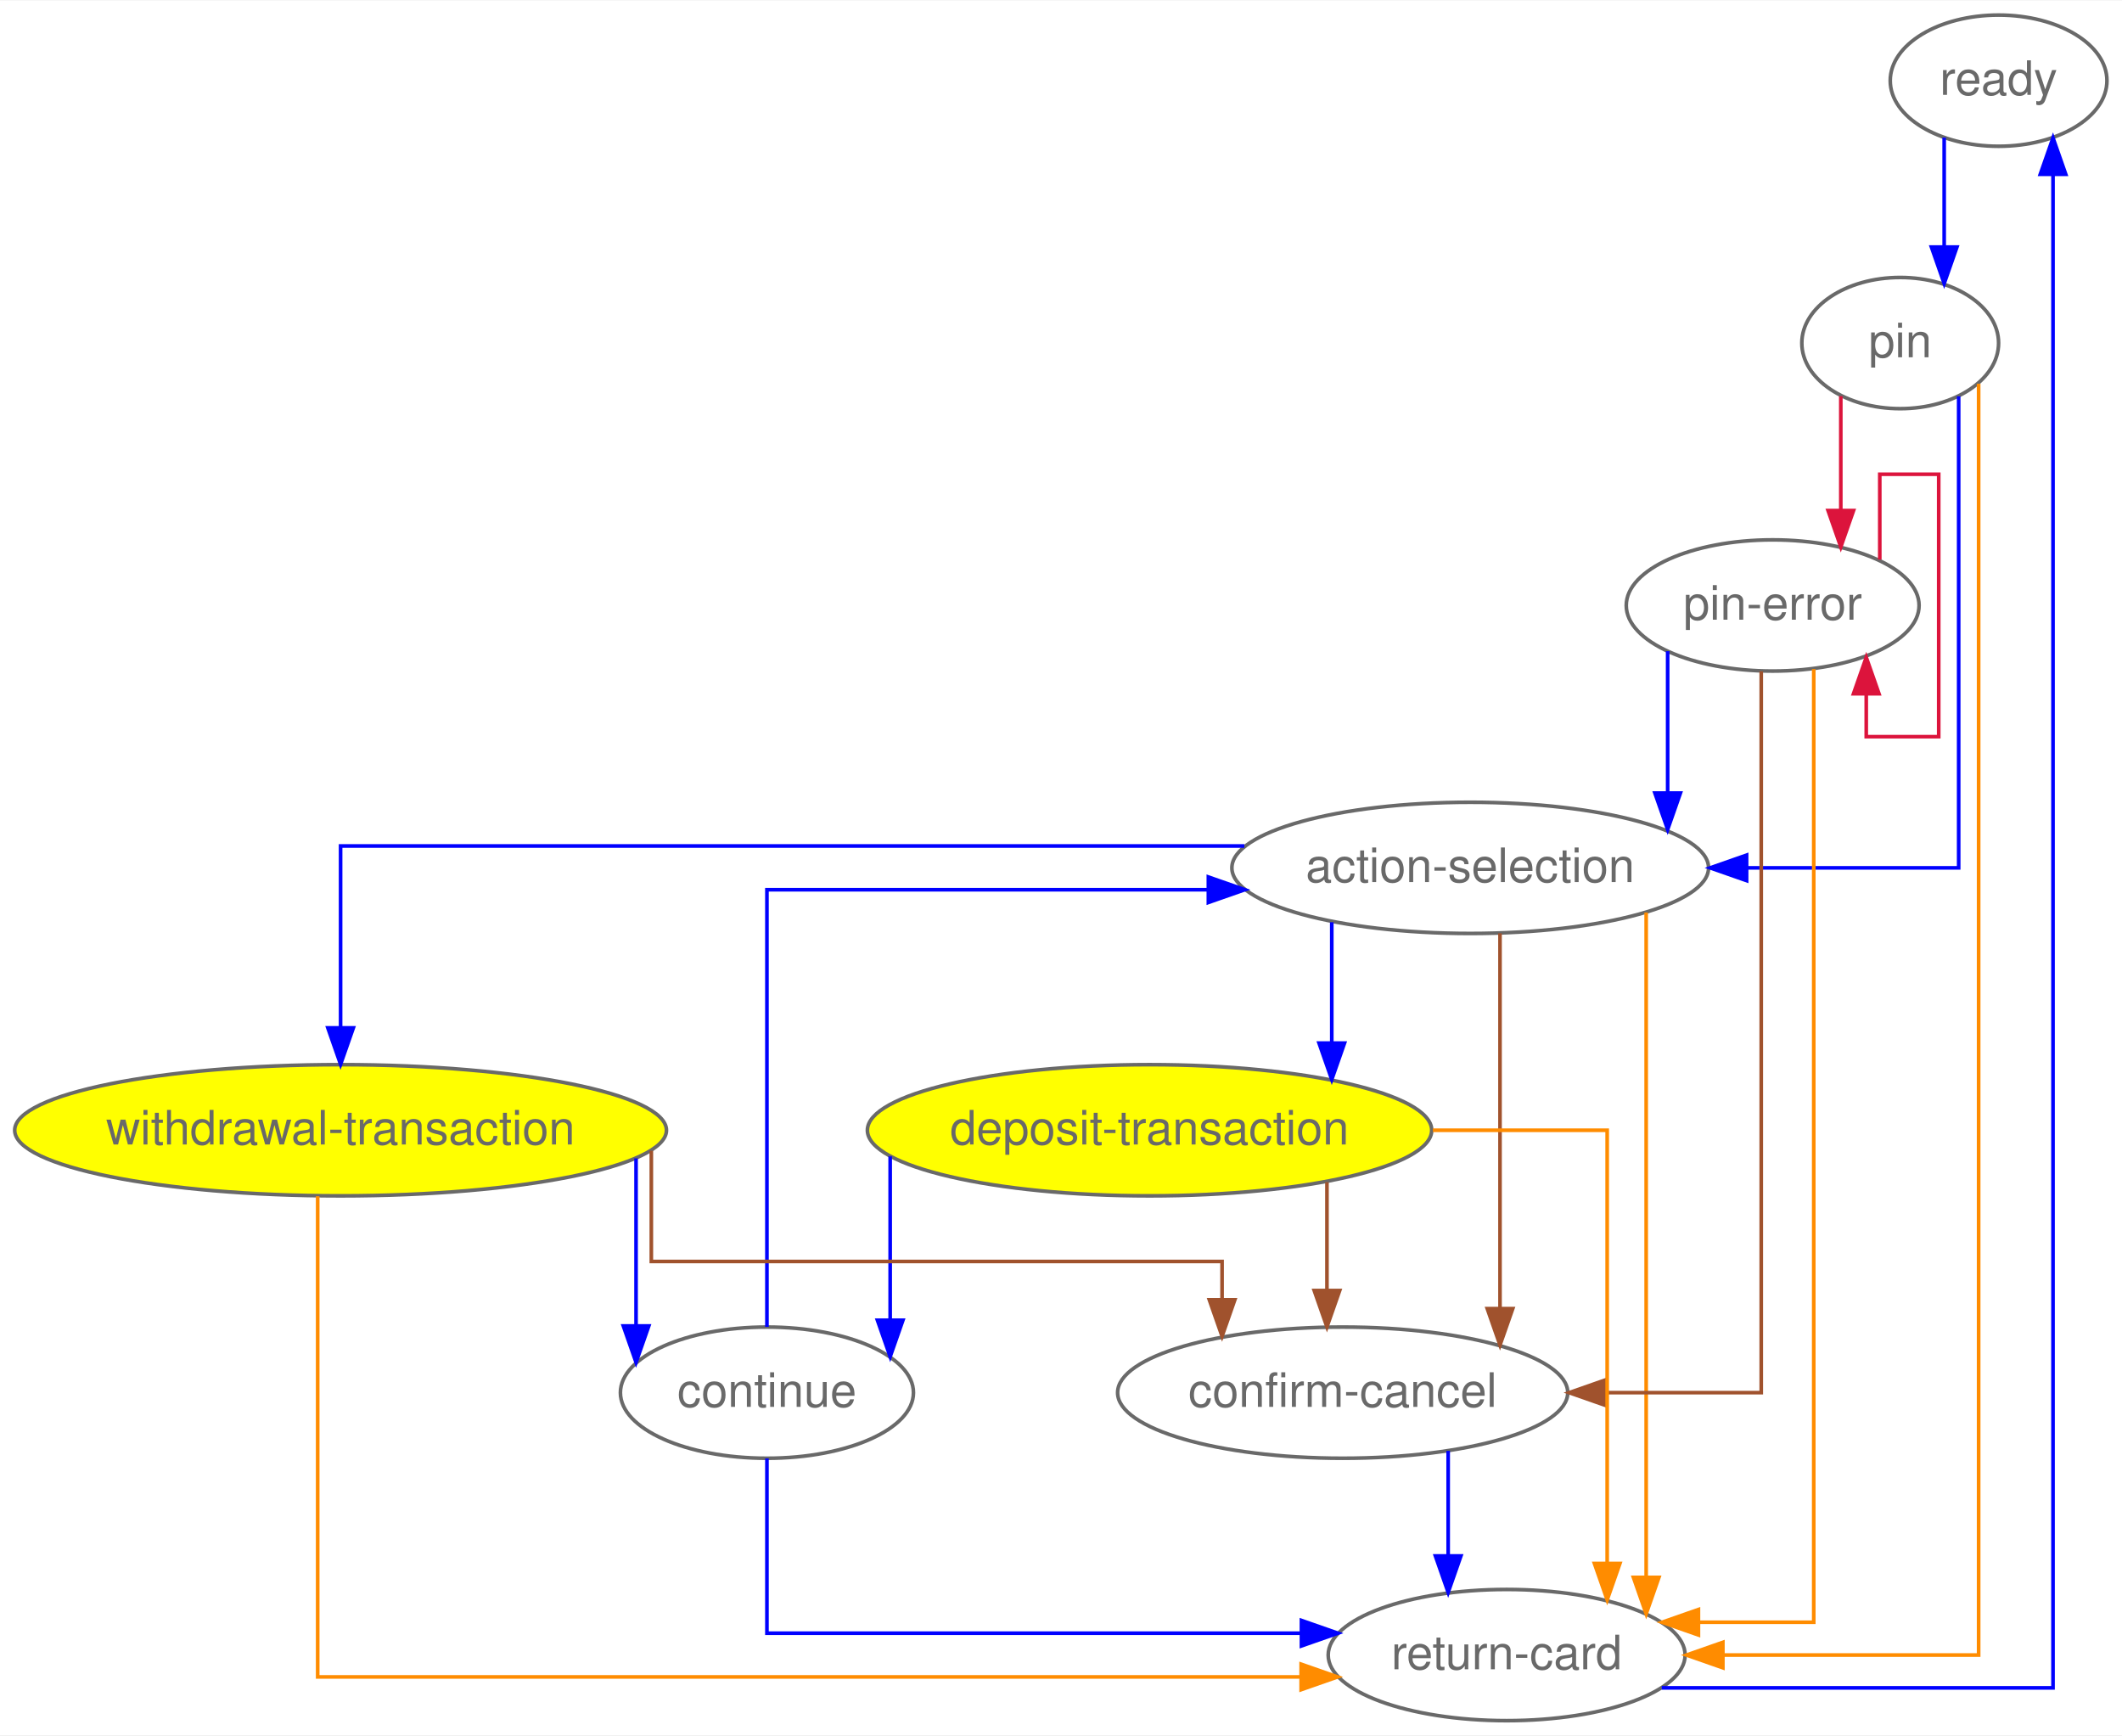
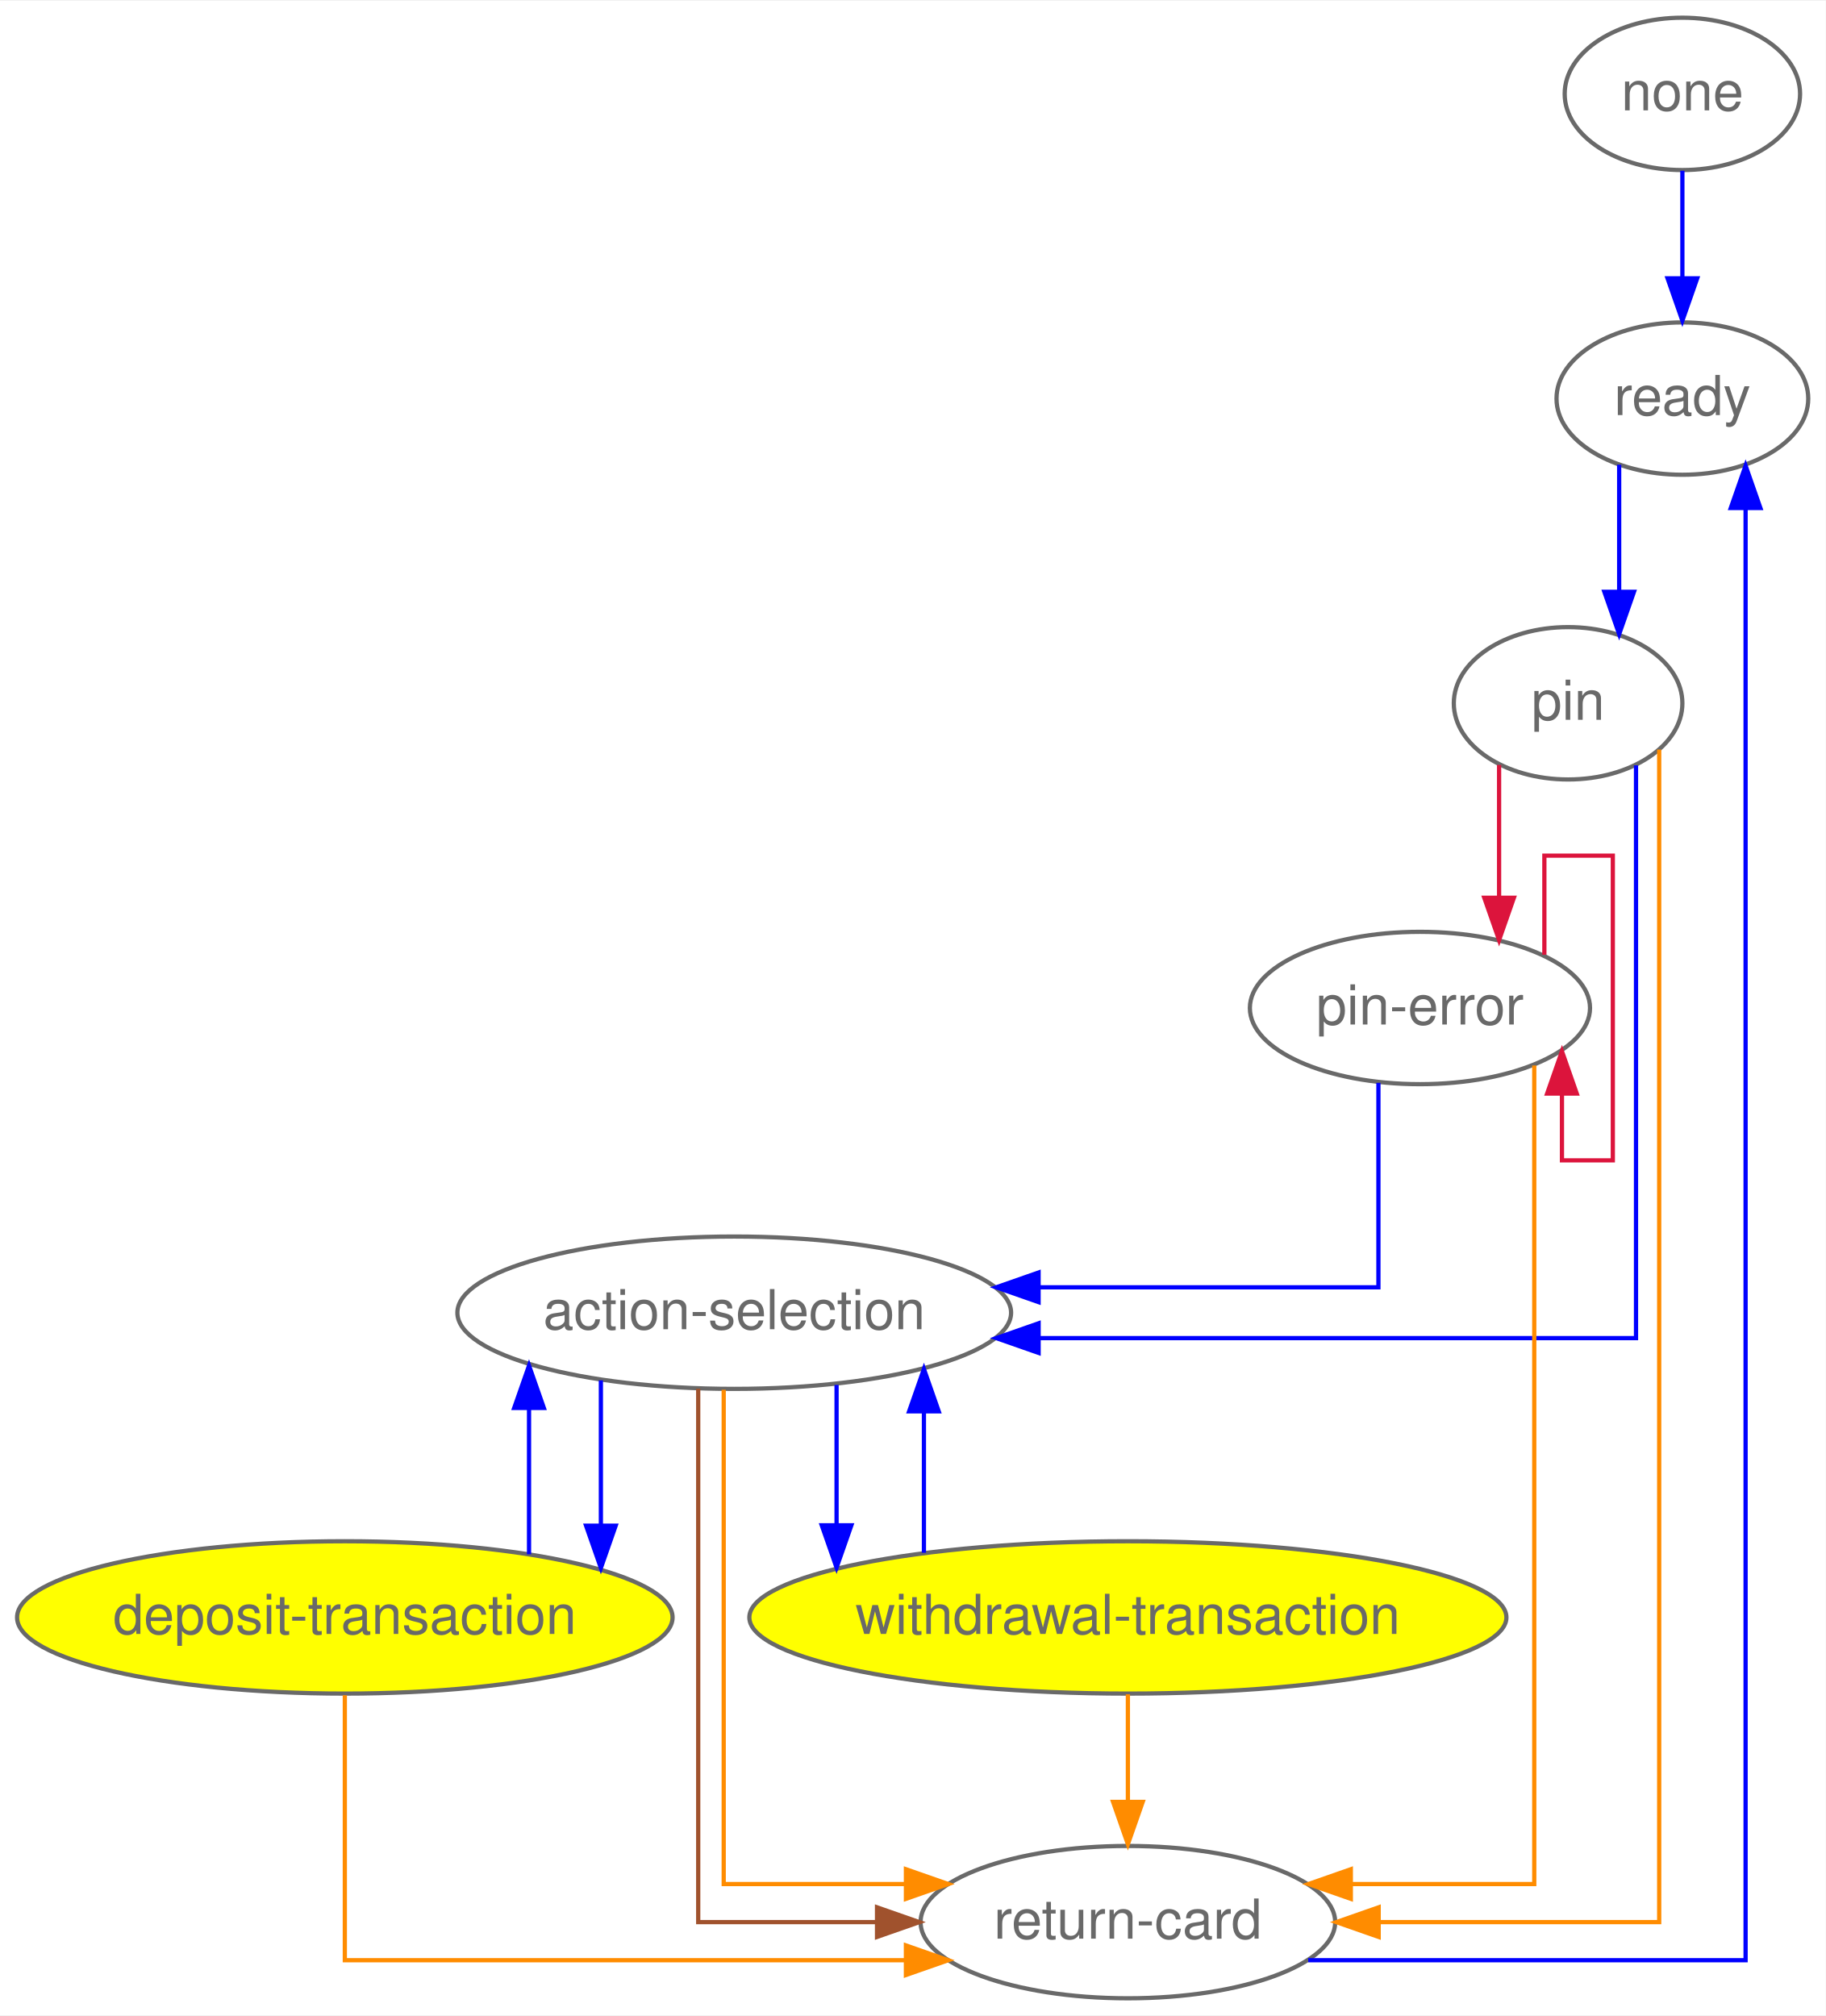
- <svg xmlns="http://www.w3.org/2000/svg" width="582pt" height="476pt" viewBox="0.00 0.00 582.33 476.00">
+ <svg xmlns="http://www.w3.org/2000/svg" width="431pt" height="476pt" viewBox="0.00 0.00 431.33 476.00">
  <g id="graph0" class="graph" transform="scale(1 1) rotate(0) translate(4 472)">
-     <polygon fill="#ffffff" stroke="transparent" points="-4,4 -4,-472 578.333,-472 578.333,4 -4,4" />
+     <polygon fill="#ffffff" stroke="transparent" points="-4,4 -4,-472 427.333,-472 427.333,4 -4,4" />
    <g id="node1" class="node">
-       <ellipse fill="none" stroke="#696969" cx="544.465" cy="-450" rx="29.736" ry="18" />
-       <text text-anchor="middle" x="544.465" y="-446.1" font-family="Helvetica,sans-Serif" font-size="13.00" fill="#696969">ready</text>
+       <ellipse fill="none" stroke="#696969" cx="393.465" cy="-378" rx="29.736" ry="18" />
+       <text text-anchor="middle" x="393.465" y="-374.1" font-family="Helvetica,sans-Serif" font-size="13.00" fill="#696969">ready</text>
    </g>
    <g id="node2" class="node">
-       <ellipse fill="none" stroke="#696969" cx="517.465" cy="-378" rx="27" ry="18" />
-       <text text-anchor="middle" x="517.465" y="-374.1" font-family="Helvetica,sans-Serif" font-size="13.00" fill="#696969">pin</text>
+       <ellipse fill="none" stroke="#696969" cx="366.465" cy="-306" rx="27" ry="18" />
+       <text text-anchor="middle" x="366.465" y="-302.1" font-family="Helvetica,sans-Serif" font-size="13.00" fill="#696969">pin</text>
+     </g>
+     <g id="edge2" class="edge">
+       <path fill="none" stroke="#0000ff" d="M378.531,-362.377C378.531,-362.377 378.531,-332.342 378.531,-332.342" />
+       <polygon fill="#0000ff" stroke="#0000ff" points="382.032,-332.342 378.531,-322.342 375.032,-332.342 382.032,-332.342" />
+     </g>
+     <g id="node3" class="node">
+       <ellipse fill="none" stroke="#696969" cx="169.465" cy="-162" rx="65.407" ry="18" />
+       <text text-anchor="middle" x="169.465" y="-158.1" font-family="Helvetica,sans-Serif" font-size="13.00" fill="#696969">action-selection</text>
+     </g>
+     <g id="edge3" class="edge">
+       <path fill="none" stroke="#0000ff" d="M382.51,-291.344C382.51,-253.6 382.51,-156 382.51,-156 382.51,-156 241.373,-156 241.373,-156" />
+       <polygon fill="#0000ff" stroke="#0000ff" points="241.373,-152.5 231.373,-156 241.373,-159.5 241.373,-152.5" />
+     </g>
+     <g id="node4" class="node">
+       <ellipse fill="none" stroke="#696969" cx="331.465" cy="-234" rx="40.18" ry="18" />
+       <text text-anchor="middle" x="331.465" y="-230.1" font-family="Helvetica,sans-Serif" font-size="13.00" fill="#696969">pin-error</text>
+     </g>
+     <g id="edge4" class="edge">
+       <path fill="none" stroke="#dc143c" d="M350.162,-291.43C350.162,-291.43 350.162,-260.052 350.162,-260.052" />
+       <polygon fill="#dc143c" stroke="#dc143c" points="353.662,-260.052 350.162,-250.052 346.662,-260.052 353.662,-260.052" />
+     </g>
+     <g id="node5" class="node">
+       <ellipse fill="none" stroke="#696969" cx="262.465" cy="-18" rx="48.974" ry="18" />
+       <text text-anchor="middle" x="262.465" y="-14.1" font-family="Helvetica,sans-Serif" font-size="13.00" fill="#696969">return-card</text>
+     </g>
+     <g id="edge16" class="edge">
+       <path fill="none" stroke="#ff8c00" d="M387.988,-295.062C387.988,-242.455 387.988,-18 387.988,-18 387.988,-18 321.715,-18 321.715,-18" />
+       <polygon fill="#ff8c00" stroke="#ff8c00" points="321.715,-14.5 311.715,-18 321.715,-21.5 321.715,-14.5" />
+     </g>
+     <g id="edge12" class="edge">
+       <path fill="none" stroke="#a0522d" d="M160.954,-144.054C160.954,-105.452 160.954,-18 160.954,-18 160.954,-18 203.196,-18 203.196,-18" />
+       <polygon fill="#a0522d" stroke="#a0522d" points="203.196,-21.5 213.196,-18 203.196,-14.5 203.196,-21.5" />
+     </g>
+     <g id="edge13" class="edge">
+       <path fill="none" stroke="#ff8c00" d="M166.977,-143.793C166.977,-106.944 166.977,-27 166.977,-27 166.977,-27 210.027,-27 210.027,-27" />
+       <polygon fill="#ff8c00" stroke="#ff8c00" points="210.027,-30.5 220.027,-27 210.027,-23.5 210.027,-30.5" />
+     </g>
+     <g id="node6" class="node">
+       <ellipse fill="#ffff00" stroke="#696969" cx="77.465" cy="-90" rx="77.431" ry="18" />
+       <text text-anchor="middle" x="77.465" y="-86.1" font-family="Helvetica,sans-Serif" font-size="13.00" fill="#696969">deposit-transaction</text>
+     </g>
+     <g id="edge8" class="edge">
+       <path fill="none" stroke="#0000ff" d="M137.958,-146.021C137.958,-146.021 137.958,-111.683 137.958,-111.683" />
+       <polygon fill="#0000ff" stroke="#0000ff" points="141.458,-111.683 137.958,-101.683 134.458,-111.683 141.458,-111.683" />
+     </g>
+     <g id="node7" class="node">
+       <ellipse fill="#ffff00" stroke="#696969" cx="262.465" cy="-90" rx="89.431" ry="18" />
+       <text text-anchor="middle" x="262.465" y="-86.1" font-family="Helvetica,sans-Serif" font-size="13.00" fill="#696969">withdrawal-transaction</text>
+     </g>
+     <g id="edge10" class="edge">
+       <path fill="none" stroke="#0000ff" d="M193.64,-144.937C193.64,-144.937 193.64,-111.769 193.64,-111.769" />
+       <polygon fill="#0000ff" stroke="#0000ff" points="197.14,-111.768 193.64,-101.769 190.14,-111.769 197.14,-111.768" />
+     </g>
+     <g id="edge5" class="edge">
+       <path fill="none" stroke="#0000ff" d="M321.653,-216.313C321.653,-196.763 321.653,-168 321.653,-168 321.653,-168 241.366,-168 241.366,-168" />
+       <polygon fill="#0000ff" stroke="#0000ff" points="241.366,-164.5 231.366,-168 241.366,-171.5 241.366,-164.5" />
+     </g>
+     <g id="edge6" class="edge">
+       <path fill="none" stroke="#dc143c" d="M360.859,-246.591C360.859,-256.972 360.859,-270 360.859,-270 360.859,-270 377.033,-270 377.033,-270 377.033,-270 377.033,-198 377.033,-198 377.033,-198 365.014,-198 365.014,-198 365.014,-198 365.014,-213.78 365.014,-213.78" />
+       <polygon fill="#dc143c" stroke="#dc143c" points="361.514,-213.78 365.014,-223.78 368.514,-213.78 361.514,-213.78" />
+     </g>
+     <g id="edge17" class="edge">
+       <path fill="none" stroke="#ff8c00" d="M358.472,-220.418C358.472,-174.366 358.472,-27 358.472,-27 358.472,-27 315.135,-27 315.135,-27" />
+       <polygon fill="#ff8c00" stroke="#ff8c00" points="315.135,-23.5 305.135,-27 315.135,-30.5 315.135,-23.5" />
+     </g>
+     <g id="edge7" class="edge">
+       <path fill="none" stroke="#0000ff" d="M305.068,-9C348.142,-9 408.399,-9 408.399,-9 408.399,-9 408.399,-352.144 408.399,-352.144" />
+       <polygon fill="#0000ff" stroke="#0000ff" points="404.899,-352.145 408.399,-362.144 411.899,-352.144 404.899,-352.145" />
+     </g>
+     <g id="edge9" class="edge">
+       <path fill="none" stroke="#0000ff" d="M120.985,-104.918C120.985,-104.918 120.985,-139.5 120.985,-139.5" />
+       <polygon fill="#0000ff" stroke="#0000ff" points="117.485,-139.5 120.985,-149.5 124.485,-139.5 117.485,-139.5" />
+     </g>
+     <g id="edge14" class="edge">
+       <path fill="none" stroke="#ff8c00" d="M77.465,-71.62C77.465,-47.721 77.465,-9 77.465,-9 77.465,-9 210.023,-9 210.023,-9" />
+       <polygon fill="#ff8c00" stroke="#ff8c00" points="210.023,-12.5 220.023,-9 210.023,-5.5 210.023,-12.5" />
+     </g>
+     <g id="edge11" class="edge">
+       <path fill="none" stroke="#0000ff" d="M214.279,-105.269C214.279,-105.269 214.279,-138.689 214.279,-138.689" />
+       <polygon fill="#0000ff" stroke="#0000ff" points="210.779,-138.689 214.279,-148.689 217.779,-138.689 210.779,-138.689" />
+     </g>
+     <g id="edge15" class="edge">
+       <path fill="none" stroke="#ff8c00" d="M262.465,-71.831C262.465,-71.831 262.465,-46.413 262.465,-46.413" />
+       <polygon fill="#ff8c00" stroke="#ff8c00" points="265.966,-46.413 262.465,-36.413 258.966,-46.413 265.966,-46.413" />
+     </g>
+     <g id="node8" class="node">
+       <ellipse fill="none" stroke="#696969" cx="393.465" cy="-450" rx="27.805" ry="18" />
+       <text text-anchor="middle" x="393.465" y="-446.1" font-family="Helvetica,sans-Serif" font-size="13.00" fill="#696969">none</text>
    </g>
    <g id="edge1" class="edge">
-       <path fill="none" stroke="#0000ff" d="M529.532,-434.377C529.532,-434.377 529.532,-404.342 529.532,-404.342" />
-       <polygon fill="#0000ff" stroke="#0000ff" points="533.032,-404.342 529.532,-394.342 526.032,-404.342 533.032,-404.342" />
-     </g>
-     <g id="node3" class="node">
-       <ellipse fill="none" stroke="#696969" cx="399.465" cy="-234" rx="65.407" ry="18" />
-       <text text-anchor="middle" x="399.465" y="-230.1" font-family="Helvetica,sans-Serif" font-size="13.00" fill="#696969">action-selection</text>
-     </g>
-     <g id="edge2" class="edge">
-       <path fill="none" stroke="#0000ff" d="M533.51,-363.4C533.51,-326.791 533.51,-234 533.51,-234 533.51,-234 475.31,-234 475.31,-234" />
-       <polygon fill="#0000ff" stroke="#0000ff" points="475.31,-230.5 465.31,-234 475.31,-237.5 475.31,-230.5" />
-     </g>
-     <g id="node4" class="node">
-       <ellipse fill="none" stroke="#696969" cx="482.465" cy="-306" rx="40.18" ry="18" />
-       <text text-anchor="middle" x="482.465" y="-302.1" font-family="Helvetica,sans-Serif" font-size="13.00" fill="#696969">pin-error</text>
-     </g>
-     <g id="edge3" class="edge">
-       <path fill="none" stroke="#dc143c" d="M501.162,-363.43C501.162,-363.43 501.162,-332.052 501.162,-332.052" />
-       <polygon fill="#dc143c" stroke="#dc143c" points="504.662,-332.052 501.162,-322.052 497.662,-332.052 504.662,-332.052" />
-     </g>
-     <g id="node5" class="node">
-       <ellipse fill="none" stroke="#696969" cx="409.465" cy="-18" rx="48.974" ry="18" />
-       <text text-anchor="middle" x="409.465" y="-14.1" font-family="Helvetica,sans-Serif" font-size="13.00" fill="#696969">return-card</text>
-     </g>
-     <g id="edge21" class="edge">
-       <path fill="none" stroke="#ff8c00" d="M538.988,-366.831C538.988,-306.067 538.988,-18 538.988,-18 538.988,-18 468.802,-18 468.802,-18" />
-       <polygon fill="#ff8c00" stroke="#ff8c00" points="468.802,-14.5 458.802,-18 468.802,-21.5 468.802,-14.5" />
-     </g>
-     <g id="edge18" class="edge">
-       <path fill="none" stroke="#ff8c00" d="M447.751,-221.768C447.751,-221.768 447.751,-39.31 447.751,-39.31" />
-       <polygon fill="#ff8c00" stroke="#ff8c00" points="451.251,-39.31 447.751,-29.31 444.251,-39.31 451.251,-39.31" />
-     </g>
-     <g id="node6" class="node">
-       <ellipse fill="#ffff00" stroke="#696969" cx="311.465" cy="-162" rx="77.431" ry="18" />
-       <text text-anchor="middle" x="311.465" y="-158.1" font-family="Helvetica,sans-Serif" font-size="13.00" fill="#696969">deposit-transaction</text>
-     </g>
-     <g id="edge7" class="edge">
-       <path fill="none" stroke="#0000ff" d="M361.471,-219.082C361.471,-219.082 361.471,-185.922 361.471,-185.922" />
-       <polygon fill="#0000ff" stroke="#0000ff" points="364.971,-185.922 361.471,-175.922 357.971,-185.922 364.971,-185.922" />
-     </g>
-     <g id="node8" class="node">
-       <ellipse fill="#ffff00" stroke="#696969" cx="89.465" cy="-162" rx="89.431" ry="18" />
-       <text text-anchor="middle" x="89.465" y="-158.1" font-family="Helvetica,sans-Serif" font-size="13.00" fill="#696969">withdrawal-transaction</text>
-     </g>
-     <g id="edge9" class="edge">
-       <path fill="none" stroke="#0000ff" d="M337.477,-240C247.012,-240 89.465,-240 89.465,-240 89.465,-240 89.465,-190.091 89.465,-190.091" />
-       <polygon fill="#0000ff" stroke="#0000ff" points="92.966,-190.091 89.465,-180.091 85.966,-190.091 92.966,-190.091" />
-     </g>
-     <g id="node9" class="node">
-       <ellipse fill="none" stroke="#696969" cx="364.465" cy="-90" rx="61.764" ry="18" />
-       <text text-anchor="middle" x="364.465" y="-86.1" font-family="Helvetica,sans-Serif" font-size="13.00" fill="#696969">confirm-cancel</text>
-     </g>
-     <g id="edge13" class="edge">
-       <path fill="none" stroke="#a0522d" d="M407.639,-216.054C407.639,-216.054 407.639,-113.052 407.639,-113.052" />
-       <polygon fill="#a0522d" stroke="#a0522d" points="411.139,-113.052 407.639,-103.052 404.139,-113.052 411.139,-113.052" />
-     </g>
-     <g id="edge4" class="edge">
-       <path fill="none" stroke="#0000ff" d="M453.647,-293.459C453.647,-293.459 453.647,-254.527 453.647,-254.527" />
-       <polygon fill="#0000ff" stroke="#0000ff" points="457.147,-254.527 453.647,-244.527 450.147,-254.527 457.147,-254.527" />
-     </g>
-     <g id="edge5" class="edge">
-       <path fill="none" stroke="#dc143c" d="M511.859,-318.591C511.859,-328.972 511.859,-342 511.859,-342 511.859,-342 528.033,-342 528.033,-342 528.033,-342 528.033,-270 528.033,-270 528.033,-270 508.146,-270 508.146,-270 508.146,-270 508.146,-281.772 508.146,-281.772" />
-       <polygon fill="#dc143c" stroke="#dc143c" points="504.646,-281.772 508.146,-291.772 511.646,-281.772 504.646,-281.772" />
-     </g>
-     <g id="edge22" class="edge">
-       <path fill="none" stroke="#ff8c00" d="M493.737,-288.547C493.737,-227.467 493.737,-27 493.737,-27 493.737,-27 462.095,-27 462.095,-27" />
-       <polygon fill="#ff8c00" stroke="#ff8c00" points="462.095,-23.5 452.095,-27 462.095,-30.5 462.095,-23.5" />
-     </g>
-     <g id="edge16" class="edge">
-       <path fill="none" stroke="#a0522d" d="M479.328,-287.955C479.328,-236.042 479.328,-90 479.328,-90 479.328,-90 436.603,-90 436.603,-90" />
-       <polygon fill="#a0522d" stroke="#a0522d" points="436.603,-86.5 426.603,-90 436.603,-93.5 436.603,-86.5" />
-     </g>
-     <g id="edge6" class="edge">
-       <path fill="none" stroke="#0000ff" d="M452.029,-9C496.356,-9 559.399,-9 559.399,-9 559.399,-9 559.399,-424.305 559.399,-424.305" />
-       <polygon fill="#0000ff" stroke="#0000ff" points="555.899,-424.305 559.399,-434.305 562.899,-424.305 555.899,-424.305" />
-     </g>
-     <g id="edge19" class="edge">
-       <path fill="none" stroke="#ff8c00" d="M389.213,-162C414.904,-162 437.049,-162 437.049,-162 437.049,-162 437.049,-43.138 437.049,-43.138" />
-       <polygon fill="#ff8c00" stroke="#ff8c00" points="440.549,-43.138 437.049,-33.138 433.549,-43.138 440.549,-43.138" />
-     </g>
-     <g id="node7" class="node">
-       <ellipse fill="none" stroke="#696969" cx="206.465" cy="-90" rx="40.211" ry="18" />
-       <text text-anchor="middle" x="206.465" y="-86.1" font-family="Helvetica,sans-Serif" font-size="13.00" fill="#696969">continue</text>
-     </g>
-     <g id="edge8" class="edge">
-       <path fill="none" stroke="#0000ff" d="M240.285,-154.833C240.285,-154.833 240.285,-109.874 240.285,-109.874" />
-       <polygon fill="#0000ff" stroke="#0000ff" points="243.786,-109.874 240.285,-99.874 236.786,-109.874 243.786,-109.874" />
-     </g>
-     <g id="edge14" class="edge">
-       <path fill="none" stroke="#a0522d" d="M360.148,-147.775C360.148,-147.775 360.148,-118.034 360.148,-118.034" />
-       <polygon fill="#a0522d" stroke="#a0522d" points="363.648,-118.034 360.148,-108.034 356.648,-118.034 363.648,-118.034" />
-     </g>
-     <g id="edge11" class="edge">
-       <path fill="none" stroke="#0000ff" d="M206.465,-108.041C206.465,-145.448 206.465,-228 206.465,-228 206.465,-228 327.603,-228 327.603,-228" />
-       <polygon fill="#0000ff" stroke="#0000ff" points="327.603,-231.5 337.603,-228 327.603,-224.5 327.603,-231.5" />
-     </g>
-     <g id="edge12" class="edge">
-       <path fill="none" stroke="#0000ff" d="M206.465,-71.965C206.465,-52.424 206.465,-24 206.465,-24 206.465,-24 353.148,-24 353.148,-24" />
-       <polygon fill="#0000ff" stroke="#0000ff" points="353.148,-27.5 363.148,-24 353.147,-20.5 353.148,-27.5" />
-     </g>
-     <g id="edge20" class="edge">
-       <path fill="none" stroke="#ff8c00" d="M83.18,-143.906C83.18,-104.011 83.18,-12 83.18,-12 83.18,-12 353.063,-12 353.063,-12" />
-       <polygon fill="#ff8c00" stroke="#ff8c00" points="353.063,-15.5 363.063,-12 353.063,-8.5 353.063,-15.5" />
-     </g>
-     <g id="edge10" class="edge">
-       <path fill="none" stroke="#0000ff" d="M170.55,-154.295C170.55,-154.295 170.55,-108.312 170.55,-108.312" />
-       <polygon fill="#0000ff" stroke="#0000ff" points="174.05,-108.312 170.55,-98.312 167.05,-108.312 174.05,-108.312" />
-     </g>
-     <g id="edge15" class="edge">
-       <path fill="none" stroke="#a0522d" d="M174.74,-156.375C174.74,-146.25 174.74,-126 174.74,-126 174.74,-126 331.366,-126 331.366,-126 331.366,-126 331.366,-115.476 331.366,-115.476" />
-       <polygon fill="#a0522d" stroke="#a0522d" points="334.866,-115.476 331.366,-105.476 327.866,-115.476 334.866,-115.476" />
-     </g>
-     <g id="edge17" class="edge">
-       <path fill="none" stroke="#0000ff" d="M393.413,-74.021C393.413,-74.021 393.413,-45.191 393.413,-45.191" />
-       <polygon fill="#0000ff" stroke="#0000ff" points="396.913,-45.191 393.413,-35.191 389.913,-45.191 396.913,-45.191" />
+       <path fill="none" stroke="#0000ff" d="M393.465,-431.831C393.465,-431.831 393.465,-406.413 393.465,-406.413" />
+       <polygon fill="#0000ff" stroke="#0000ff" points="396.966,-406.413 393.465,-396.413 389.966,-406.413 396.966,-406.413" />
    </g>
  </g>
</svg>
